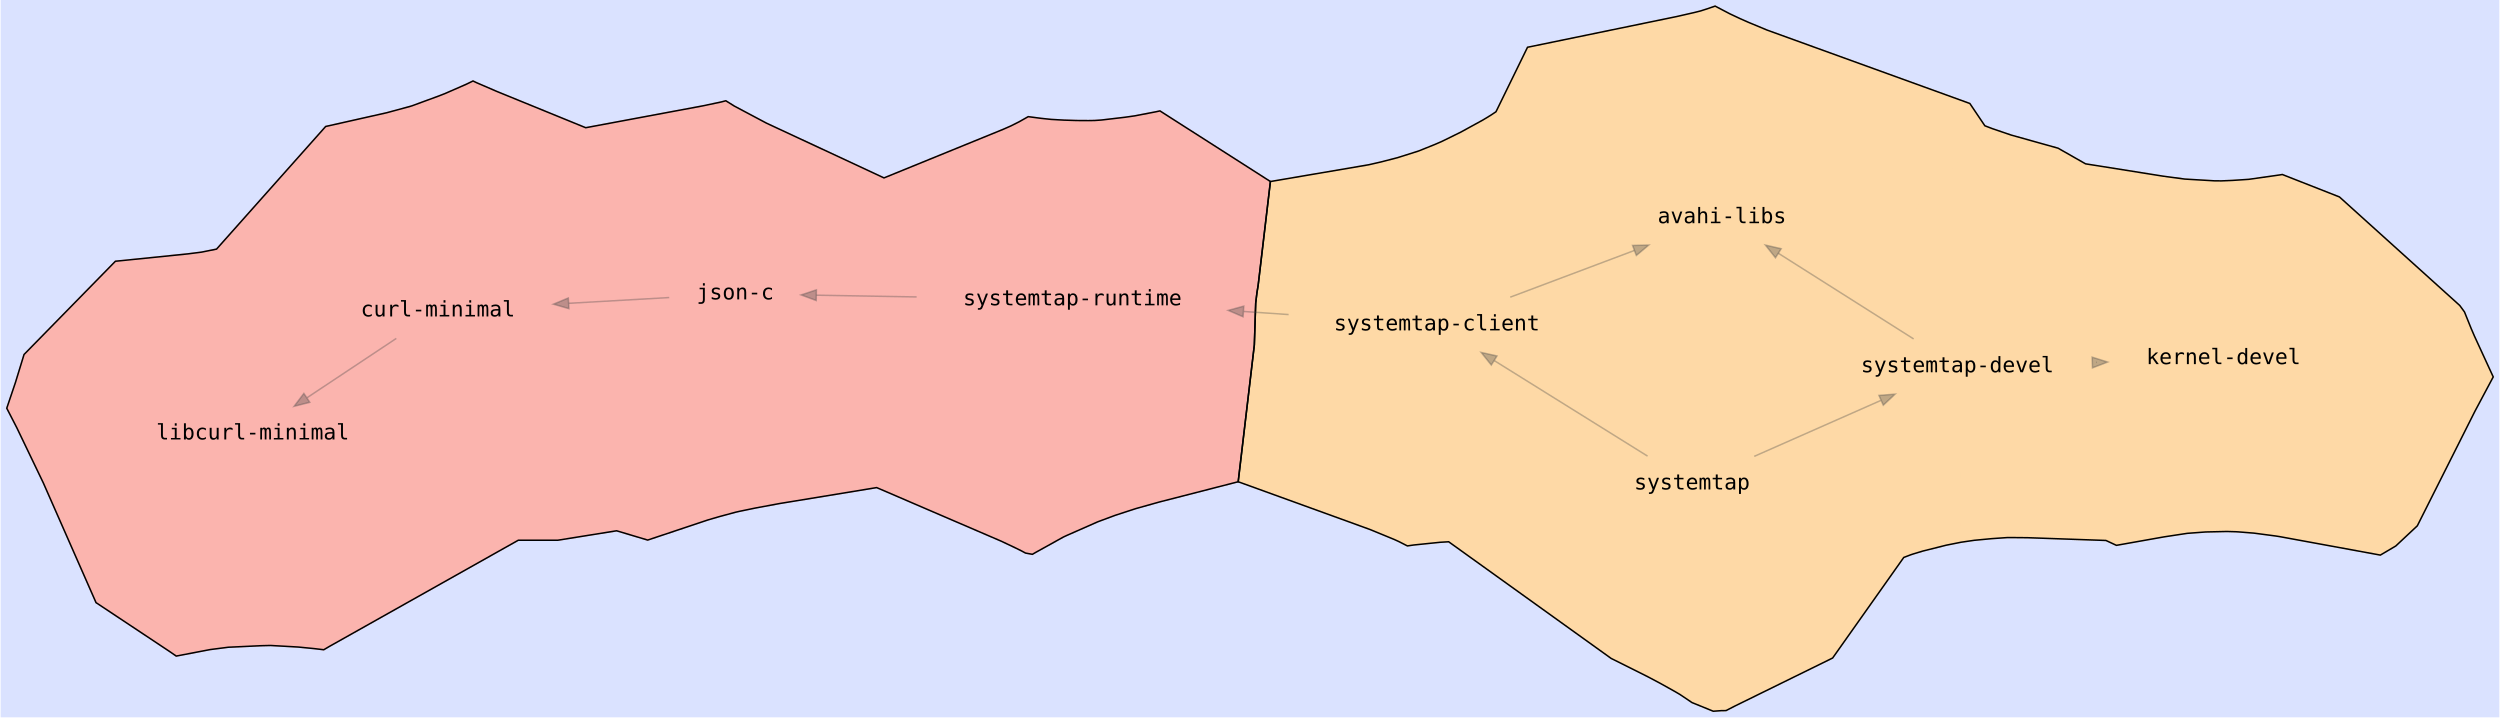
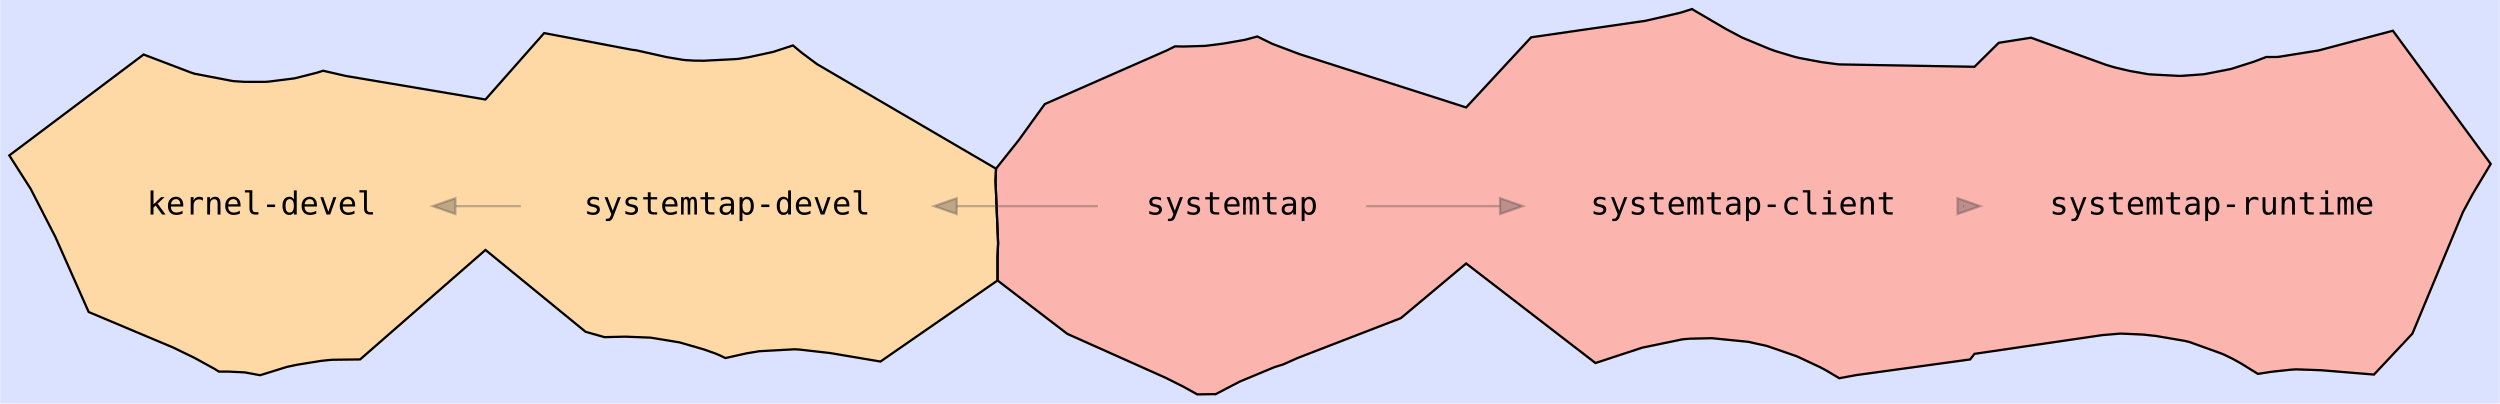
- <svg xmlns="http://www.w3.org/2000/svg" width="1638pt" height="470pt" viewBox="0.00 0.00 1637.59 470.13">
-   <g id="graph0" class="graph" transform="scale(1 1) rotate(0) translate(74.1847 335.0977)">
-     <polygon fill="#dae2ff" stroke="transparent" points="-74.185,135.03 -74.185,-335.098 1563.401,-335.098 1563.401,135.03 -74.185,135.03" />
-     <polygon fill="#fbb4ae" stroke="#fbb4ae" points="748.346,-136.475 749.146,-143.162 749.943,-148.048 757.988,-216.123 685.601,-262.407 682.829,-261.807 668.981,-259.148 662.615,-258.242 647.12,-256.422 642.776,-256.128 642.142,-195.252 638.376,-138.798 637.515,-138.535 637.47,-138.463 633.959,-135.461 628.531,-133.858 628.531,-133.858 633.959,-135.461 637.47,-138.463 637.515,-138.535 638.376,-138.798 642.142,-195.252 642.776,-256.128 638.763,-256.055 630.931,-256.108 622.682,-256.369 614.22,-256.848 607.582,-257.552 599.26,-258.643 593.223,-255.232 587.773,-252.502 582.879,-250.356 504.734,-218.502 427.733,-254.376 406.573,-265.615 401.075,-269.053 398.009,-268.257 385.818,-265.683 309.258,-251.392 250.749,-275.274 237.819,-280.855 238.558,-210.183 236.337,-131.213 231.682,-131.213 231.682,-131.213 236.337,-131.213 238.558,-210.183 237.819,-280.855 235.388,-282.017 231.1,-279.939 217.035,-273.781 213.031,-272.217 195.062,-265.621 178.864,-261.21 138.813,-252.199 67.309,-171.835 57.718,-169.903 57.226,-169.816 48.435,-168.702 1.018,-163.877 -58.854,-102.778 -64.528,-84.311 -70.185,-67.554 -63.579,-54.732 -46.194,-18.54 -11.673,59.858 36.446,91.816 40.861,94.877 63.099,90.622 74.97,89.09 96.488,88.085 102.644,87.925 102.742,80.605 102.271,25.505 95.871,-47.227 90.812,-45.749 86.187,-47.067 82.014,-50.853 85.109,-53.611 85.109,-53.611 82.014,-50.853 86.187,-47.067 90.812,-45.749 95.871,-47.227 99.731,-50.792 101.525,-50.792 102.093,-50.968 106.656,-50.968 109.175,-106.412 108.951,-125.366 103.563,-131.41 152.893,-131.41 152.893,-131.41 103.563,-131.41 108.951,-125.366 109.175,-106.412 106.656,-50.968 102.093,-50.968 101.525,-50.792 99.731,-50.792 95.871,-47.227 102.271,25.505 102.742,80.605 113.119,-50.599 116.303,-50.599 116.944,-50.793 116.944,-50.793 116.303,-50.599 113.119,-50.599 102.742,80.605 102.644,87.925 120.8,88.953 131.192,89.97 137.579,90.727 141.295,88.535 265.031,18.972 290.882,18.966 329.497,12.767 349.866,18.847 389.337,5.662 396.68,3.52 407.46,.603 410.068,.008 415.597,-141.26 410.296,-138.178 410.296,-138.178 415.597,-141.26 410.068,.008 420.62,-2.177 436.337,-5.096 499.926,-15.54 581.201,19.421 581.727,19.658 591.398,24.237 594.814,25.928 597.495,27.373 601.996,28.182 604.02,27.012 622.337,16.843 624.691,15.754 644.776,6.904 656.195,2.658 669.78,-1.772 685.511,-6.18 736.865,-19.369 747.453,-108.972 748.346,-136.475 748.346,-136.475" />
-     <polygon fill="#fed9a6" stroke="#fed9a6" points="1559.401,-88.074 1547.375,-65.512 1509.642,9.513 1495.533,22.729 1485.422,28.694 1419.574,16.617 1416.889,16.193 1402.601,14.307 1392.326,13.482 1390.658,13.391 1384.828,13.224 1370.953,13.543 1359.022,14.433 1358.509,14.498 1343.672,16.755 1312.437,22.307 1305.58,19.111 1254.233,17.304 1242.406,17.195 1240.837,17.221 1230.748,17.916 1219.245,19.008 1210.676,20.266 1210.807,-49.287 1213.998,-91.806 1207.91,-89.944 1203.253,-91.309 1199.041,-95.184 1202.021,-97.712 1202.021,-97.712 1199.041,-95.184 1203.253,-91.309 1207.91,-89.944 1213.998,-91.806 1210.807,-49.287 1210.676,20.266 1200.888,22.212 1185.581,26.053 1179.364,27.933 1177.699,28.48 1173.069,30.243 1126.454,96.152 1062.009,127.817 1056.611,130.602 1053.412,130.65 1048.224,131.03 1034.899,125.602 1034.321,125.381 1026.328,120.002 1023.26,118.205 1013.166,112.577 1005.381,108.458 981.289,96.411 874.813,19.961 869.102,20.316 852.021,22.07 847.75,22.681 842.727,20.119 841.875,19.706 839.629,18.673 838.929,18.368 823.432,11.99 823.253,11.921 736.865,-19.369 747.453,-108.972 748.346,-136.475 749.146,-143.162 749.943,-148.048 757.988,-216.123 822.489,-227.128 830.234,-228.902 841.272,-231.752 854.761,-236.018 855.322,-236.211 865.745,-240.411 870.171,-242.323 882.732,-248.485 897.267,-256.462 902.294,-259.509 905.821,-261.854 926.492,-304.12 1024.305,-324.263 1035.976,-326.934 1039.877,-327.914 1039.936,-327.932 1044.042,-329.246 1049.436,-331.098 1059.093,-326.043 1065.62,-322.977 1067.429,-192.783 1062.934,-192.783 1061.082,-190.48 1057.126,-188.198 1057.126,-188.198 1061.082,-190.48 1062.934,-192.783 1067.429,-192.783 1065.62,-322.977 1071.296,-320.462 1083.548,-315.362 1082.351,-267.428 1082.351,-267.428 1083.548,-315.362 1216.378,-267.275 1226.217,-252.667 1223.116,-248.211 1217.57,-240.55 1215.874,-238.3 1215.507,-237.833 1188.051,-205.62 1185.701,-203.14 1175.695,-193.656 1174.356,-192.53 1121.481,-192.53 1083.511,-186.186 1078.139,-190.263 1077.29,-140.825 1078.934,-104.679 1065.07,-105.222 1064.709,-105.211 1053.548,-105.266 1050.064,-105.043 1049.97,-105.041 1045.866,-105.062 1043.716,-57.155 1038.975,-21.686 1043.32,-17.601 1039.888,-14.649 1034.744,-13.144 1034.744,-13.144 1039.888,-14.649 1043.32,-17.601 1038.975,-21.686 1043.716,-57.155 1045.866,-105.062 1049.97,-105.041 1050.064,-105.043 1053.548,-105.266 1064.709,-105.211 1065.07,-105.222 1078.934,-104.679 1077.29,-140.825 1078.139,-190.263 1083.511,-186.186 1121.481,-192.53 1174.356,-192.53 1175.695,-193.656 1185.701,-203.14 1188.051,-205.62 1215.507,-237.833 1215.874,-238.3 1217.57,-240.55 1223.116,-248.211 1226.217,-252.667 1231.086,-250.805 1243.499,-246.569 1274.186,-237.986 1292.222,-227.72 1343.087,-219.631 1357.248,-217.732 1376.271,-216.611 1376.938,-216.588 1381.187,-216.551 1388.389,-216.849 1399.22,-217.569 1399.583,-199.967 1399.04,-140.396 1395.226,-100.23 1391.807,-100.23 1390.846,-101.36 1385.707,-104.418 1379.617,-104.418 1374.345,-101.231 1373.576,-100.313 1368.536,-100.313 1368.4,-100.272 1364.758,-100.272 1364.758,-100.272 1368.4,-100.272 1368.536,-100.313 1373.576,-100.313 1374.345,-101.231 1379.617,-104.418 1385.707,-104.418 1390.846,-101.36 1391.807,-100.23 1390.679,-98.879 1385.44,-95.737 1385.44,-95.737 1390.679,-98.879 1391.807,-100.23 1395.226,-100.23 1399.04,-140.396 1399.583,-199.967 1399.22,-217.569 1419.259,-220.413 1420.814,-220.673 1421.153,-220.738 1458.621,-206.014 1537.458,-134.891 1540.562,-130.649 1544.943,-119.789 1547.089,-114.818 1559.401,-88.074 1559.401,-88.074" />
-     <polyline fill="none" stroke="#000000" points="195.062,-265.621 178.864,-261.21 138.813,-252.199 67.309,-171.835 57.718,-169.903 57.226,-169.816 48.435,-168.702 1.018,-163.877 -58.854,-102.778 -64.528,-84.311 -70.185,-67.554 -63.579,-54.732 -46.194,-18.54 -11.673,59.858 36.446,91.816 40.861,94.877 63.099,90.622 74.97,89.09 96.488,88.085 102.644,87.925 120.8,88.953 131.192,89.97 137.579,90.727 141.295,88.535 265.031,18.972 290.882,18.966 329.497,12.767 349.866,18.847 389.337,5.662 396.68,3.52 407.46,.603 410.068,.008 420.62,-2.177 436.337,-5.096 499.926,-15.54 581.201,19.421 581.727,19.658 591.398,24.237 594.814,25.928 597.495,27.373 601.996,28.182 604.02,27.012 622.337,16.843 624.691,15.754 644.776,6.904 656.195,2.658 669.78,-1.772 685.511,-6.18 736.865,-19.369 747.453,-108.972 748.346,-136.475 749.146,-143.162 749.943,-148.048 757.988,-216.123 685.601,-262.407 682.829,-261.807 668.981,-259.148 662.615,-258.242 647.12,-256.422 642.776,-256.128 638.763,-256.055 630.931,-256.108 622.682,-256.369 614.22,-256.848 607.582,-257.552 599.26,-258.643 593.223,-255.232 587.773,-252.502 582.879,-250.356 504.734,-218.502 427.733,-254.376 406.573,-265.615 401.075,-269.053 398.009,-268.257 385.818,-265.683 309.258,-251.392 250.749,-275.274 237.819,-280.855 235.388,-282.017 231.1,-279.939 217.035,-273.781 213.031,-272.217 195.062,-265.621 " />
-     <polyline fill="none" stroke="#000000" points="855.322,-236.211 854.761,-236.018 841.272,-231.752 830.234,-228.902 822.489,-227.128 757.988,-216.123 749.943,-148.048 749.146,-143.162 748.346,-136.475 747.453,-108.972 736.865,-19.369 823.253,11.921 823.432,11.99 838.929,18.368 839.629,18.673 841.875,19.706 842.727,20.119 847.75,22.681 852.021,22.07 869.102,20.316 874.813,19.961 981.289,96.411 1005.381,108.458 1013.166,112.577 1023.26,118.205 1026.328,120.002 1034.321,125.381 1034.899,125.602 1048.224,131.03 1053.412,130.65 1056.611,130.602 1062.009,127.817 1126.454,96.152 1173.069,30.243 1177.699,28.48 1179.364,27.933 1185.581,26.053 1200.888,22.212 1210.676,20.266 1219.245,19.008 1230.748,17.916 1240.837,17.221 1242.406,17.195 1254.233,17.304 1305.58,19.111 1312.437,22.307 1343.672,16.755 1358.509,14.498 1359.022,14.433 1370.953,13.543 1384.828,13.224 1390.658,13.391 1392.326,13.482 1402.601,14.307 1416.889,16.193 1419.574,16.617 1485.422,28.694 1495.533,22.729 1509.642,9.513 1547.375,-65.512 1559.401,-88.074 1547.089,-114.818 1544.943,-119.789 1540.562,-130.649 1537.458,-134.891 1458.621,-206.014 1421.153,-220.738 1420.814,-220.673 1419.259,-220.413 1399.22,-217.569 1388.389,-216.849 1381.187,-216.551 1376.938,-216.588 1376.271,-216.611 1357.248,-217.732 1343.087,-219.631 1292.222,-227.72 1274.186,-237.986 1243.499,-246.569 1231.086,-250.805 1226.217,-252.667 1216.378,-267.275 1083.548,-315.362 1071.296,-320.462 1065.62,-322.977 1059.093,-326.043 1049.436,-331.098 1044.042,-329.246 1039.936,-327.932 1039.877,-327.914 1035.976,-326.934 1024.305,-324.263 926.492,-304.12 905.821,-261.854 902.294,-259.509 897.267,-256.462 882.732,-248.485 870.171,-242.323 865.745,-240.411 855.322,-236.211 " />
+ <svg xmlns="http://www.w3.org/2000/svg" width="1103pt" height="178pt" viewBox="0.00 0.00 1103.28 178.08">
+   <g id="graph0" class="graph" transform="scale(1 1) rotate(0) translate(39.9214 108.9843)">
+     <polygon fill="#dae2ff" stroke="transparent" points="-39.921,69.094 -39.921,-108.984 1063.361,-108.984 1063.361,69.094 -39.921,69.094" />
+     <polygon fill="#fbb4ae" stroke="#fbb4ae" points="1051.408,-23.368 1047.062,-15.295 1024.803,38.268 1007.843,56.346 984.554,54.429 973.642,54.048 973.396,54.051 971.236,54.181 962.684,55.101 956.608,56.046 948.844,51.253 945.481,49.402 941.842,47.635 940.363,47.01 926.88,42.145 925.748,41.809 924.401,41.495 911.704,39.317 905.843,38.686 896.024,38.254 887.923,38.928 831.505,47.196 829.575,49.671 779.24,56.589 771.838,57.957 765.768,54.361 763.474,53.147 753.04,48.26 739.867,43.712 731.709,41.902 715.607,40.289 705.938,40.507 702.657,40.781 684.788,44.486 664.212,51.252 607.116,7.306 578.339,31.417 532.744,49.028 526.364,51.875 522.543,53.053 507.173,59.454 496.491,65.03 496.442,65.024 495.789,64.982 488.442,65.094 482.254,61.661 474.493,57.772 431.051,38.362 400.282,14.812 400.282,4.35 400.529,-1.678 399.389,-29.075 399.614,-34.523 409.747,-47.257 421.137,-63.049 475.04,-86.736 478.603,-88.518 482.389,-88.445 491.964,-88.726 499.802,-89.712 509.499,-91.402 514.948,-92.878 521.677,-89.582 533.634,-85.071 607.116,-61.555 607.116,-43.46 683.743,-23.037 686.294,-19.588 686.294,-19.588 683.743,-23.037 607.116,-43.46 607.116,-61.555 635.815,-92.512 686.348,-99.814 700.96,-103.182 702.308,-103.55 706.857,-104.984 707.338,-104.65 721.839,-96.158 729.041,-92.354 741.178,-87.319 743.729,-86.407 751.96,-83.932 754.125,-83.404 763.977,-81.555 771.658,-80.55 831.505,-79.502 842.209,-90.08 856.468,-92.333 889.466,-80.402 893.255,-79.268 899.986,-77.666 908.427,-76.179 922.121,-75.456 922.274,-75.457 932.255,-76.165 933.219,-76.292 944.763,-78.54 954.896,-81.769 960.287,-83.82 964.586,-83.824 965.78,-83.888 983.411,-86.714 1016.186,-95.415 1059.361,-36.618 1051.408,-23.368 1051.408,-23.368" />
+     <polygon fill="#fed9a6" stroke="#fed9a6" points="-26.494,-25.621 -15.565,-4.342 -.882,28.734 36.599,44.496 45.901,49.018 54.609,53.807 56.602,55.027 60.915,55.042 67.906,55.384 68.159,55.408 74.772,56.636 86.704,52.94 91.32,51.971 101.463,50.342 105.296,49.916 107.014,49.81 118.924,49.662 174.252,1.339 218.456,37.482 226.802,39.832 235.932,39.614 247.107,40.046 259.951,42.153 270.569,45.224 275.476,46.947 277.484,47.777 280.167,49.059 289.452,46.988 295.143,46.041 310.718,45.19 312.848,45.312 326.396,46.849 348.604,50.602 400.282,14.812 400.282,4.35 400.529,-1.678 399.389,-29.075 399.614,-34.523 320.605,-80.664 313.884,-85.68 309.976,-88.925 301.23,-86.067 290.369,-83.717 286.063,-83.024 285.098,-82.921 270.871,-82.187 266.857,-82.2 262.702,-82.441 261.19,-82.611 254.29,-83.77 240.573,-86.838 239.667,-86.916 238.759,-87.042 200.154,-94.373 174.252,-65.063 112.474,-75.482 102.595,-77.764 102.465,-77.715 99.789,-76.87 89.999,-74.396 78.513,-72.951 76.877,-72.849 67.939,-72.858 62.854,-73.184 45.871,-76.439 44.485,-76.876 23.36,-84.92 -35.921,-40.382 -26.494,-25.621 -26.494,-25.621" />
+     <polyline fill="none" stroke="#000000" points="721.839,-96.158 729.041,-92.354 741.178,-87.319 743.729,-86.407 751.96,-83.932 754.125,-83.404 763.977,-81.555 771.658,-80.55 831.505,-79.502 842.209,-90.08 856.468,-92.333 889.466,-80.402 893.255,-79.268 899.986,-77.666 908.427,-76.179 922.121,-75.456 922.274,-75.457 932.255,-76.165 933.219,-76.292 944.763,-78.54 954.896,-81.769 960.287,-83.82 964.586,-83.824 965.78,-83.888 983.411,-86.714 1016.186,-95.415 1059.361,-36.618 1051.408,-23.368 1047.062,-15.295 1024.803,38.268 1007.843,56.346 984.554,54.429 973.642,54.048 973.396,54.051 971.236,54.181 962.684,55.101 956.608,56.046 948.844,51.253 945.481,49.402 941.842,47.635 940.363,47.01 926.88,42.145 925.748,41.809 924.401,41.495 911.704,39.317 905.843,38.686 896.024,38.254 887.923,38.928 831.505,47.196 829.575,49.671 779.24,56.589 771.838,57.957 765.768,54.361 763.474,53.147 753.04,48.26 739.867,43.712 731.709,41.902 715.607,40.289 705.938,40.507 702.657,40.781 684.788,44.486 664.212,51.252 607.116,7.306 578.339,31.417 532.744,49.028 526.364,51.875 522.543,53.053 507.173,59.454 496.491,65.03 496.442,65.024 495.789,64.982 488.442,65.094 482.254,61.661 474.493,57.772 431.051,38.362 400.282,14.812 400.282,4.35 400.529,-1.678 399.389,-29.075 399.614,-34.523 409.747,-47.257 421.137,-63.049 475.04,-86.736 478.603,-88.518 482.389,-88.445 491.964,-88.726 499.802,-89.712 509.499,-91.402 514.948,-92.878 521.677,-89.582 533.634,-85.071 607.116,-61.555 635.815,-92.512 686.348,-99.814 700.96,-103.182 702.308,-103.55 706.857,-104.984 707.338,-104.65 721.839,-96.158 " />
+     <polyline fill="none" stroke="#000000" points="266.857,-82.2 262.702,-82.441 261.19,-82.611 254.29,-83.77 240.573,-86.838 239.667,-86.916 238.759,-87.042 200.154,-94.373 174.252,-65.063 112.474,-75.482 102.595,-77.764 102.465,-77.715 99.789,-76.87 89.999,-74.396 78.513,-72.951 76.877,-72.849 67.939,-72.858 62.854,-73.184 45.871,-76.439 44.485,-76.876 23.36,-84.92 -35.921,-40.382 -26.494,-25.621 -15.565,-4.342 -.882,28.734 36.599,44.496 45.901,49.018 54.609,53.807 56.602,55.027 60.915,55.042 67.906,55.384 68.159,55.408 74.772,56.636 86.704,52.94 91.32,51.971 101.463,50.342 105.296,49.916 107.014,49.81 118.924,49.662 174.252,1.339 218.456,37.482 226.802,39.832 235.932,39.614 247.107,40.046 259.951,42.153 270.569,45.224 275.476,46.947 277.484,47.777 280.167,49.059 289.452,46.988 295.143,46.041 310.718,45.19 312.848,45.312 326.396,46.849 348.604,50.602 400.282,14.812 400.282,4.35 400.529,-1.678 399.389,-29.075 399.614,-34.523 320.605,-80.664 313.884,-85.68 309.976,-88.925 301.23,-86.067 290.369,-83.717 286.063,-83.024 285.098,-82.921 270.871,-82.187 266.857,-82.2 " />
    <g id="edge1" class="edge">
-       <path fill="none" stroke="#444444" stroke-opacity="0.333" d="M185.123,-113.314C167.867,-101.849 145.364,-86.899 126.688,-74.49" />
-       <polygon fill="#444444" fill-opacity="0.333" stroke="#444444" stroke-opacity="0.333" points="128.405,-71.429 118.138,-68.81 124.531,-77.259 128.405,-71.429" />
+       <path fill="none" stroke="#444444" stroke-opacity="0.333" d="M826.444,-18C826.601,-18 826.759,-18 826.916,-18" />
+       <polygon fill="#444444" fill-opacity="0.333" stroke="#444444" stroke-opacity="0.333" points="824.013,-21.5 834.013,-18 824.013,-14.5 824.013,-21.5" />
    </g>
    <g id="edge2" class="edge">
-       <path fill="none" stroke="#444444" stroke-opacity="0.333" d="M363.99,-140.093C344.551,-138.98 320.894,-137.625 298.103,-136.32" />
-       <polygon fill="#444444" fill-opacity="0.333" stroke="#444444" stroke-opacity="0.333" points="298.243,-132.822 288.059,-135.745 297.842,-139.811 298.243,-132.822" />
+       <path fill="none" stroke="#444444" stroke-opacity="0.333" d="M189.87,-18C180.329,-18 170.652,-18 161.173,-18" />
+       <polygon fill="#444444" fill-opacity="0.333" stroke="#444444" stroke-opacity="0.333" points="160.981,-14.5 150.981,-18 160.981,-21.5 160.981,-14.5" />
    </g>
    <g id="edge3" class="edge">
-       <path fill="none" stroke="#444444" stroke-opacity="0.333" d="M915.161,-140.341C940.009,-149.688 970.497,-161.157 996.559,-170.96" />
-       <polygon fill="#444444" fill-opacity="0.333" stroke="#444444" stroke-opacity="0.333" points="995.35,-174.245 1005.942,-174.49 997.815,-167.693 995.35,-174.245" />
+       <path fill="none" stroke="#444444" stroke-opacity="0.333" d="M563.009,-18C581.103,-18 601.589,-18 621.846,-18" />
+       <polygon fill="#444444" fill-opacity="0.333" stroke="#444444" stroke-opacity="0.333" points="622.081,-21.5 632.081,-18 622.081,-14.5 622.081,-21.5" />
    </g>
    <g id="edge4" class="edge">
-       <path fill="none" stroke="#444444" stroke-opacity="0.333" d="M769.903,-128.939C760.222,-129.607 750.34,-130.288 740.521,-130.965" />
-       <polygon fill="#444444" fill-opacity="0.333" stroke="#444444" stroke-opacity="0.333" points="740.059,-127.489 730.324,-131.668 740.541,-134.472 740.059,-127.489" />
-     </g>
-     <g id="edge5" class="edge">
-       <path fill="none" stroke="#444444" stroke-opacity="0.333" d="M526.139,-140.493C503.412,-140.89 480.208,-141.295 460.402,-141.641" />
-       <polygon fill="#444444" fill-opacity="0.333" stroke="#444444" stroke-opacity="0.333" points="460.313,-138.142 450.376,-141.816 460.435,-145.141 460.313,-138.142" />
-     </g>
-     <g id="edge6" class="edge">
-       <path fill="none" stroke="#444444" stroke-opacity="0.333" d="M1179.539,-112.966C1154.531,-128.803 1118.091,-151.879 1090.889,-169.106" />
-       <polygon fill="#444444" fill-opacity="0.333" stroke="#444444" stroke-opacity="0.333" points="1088.983,-166.17 1082.408,-174.477 1092.728,-172.084 1088.983,-166.17" />
-     </g>
-     <g id="edge7" class="edge">
-       <path fill="none" stroke="#444444" stroke-opacity="0.333" d="M1299.231,-97.595C1299.386,-97.6 1299.541,-97.604 1299.696,-97.609" />
-       <polygon fill="#444444" fill-opacity="0.333" stroke="#444444" stroke-opacity="0.333" points="1296.542,-101.014 1306.644,-97.821 1296.755,-94.018 1296.542,-101.014" />
-     </g>
-     <g id="edge8" class="edge">
-       <path fill="none" stroke="#444444" stroke-opacity="0.333" d="M1005.165,-36.157C977.309,-53.518 935.166,-79.783 904.758,-98.734" />
-       <polygon fill="#444444" fill-opacity="0.333" stroke="#444444" stroke-opacity="0.333" points="902.756,-95.857 896.121,-104.116 906.459,-101.797 902.756,-95.857" />
-     </g>
-     <g id="edge9" class="edge">
-       <path fill="none" stroke="#444444" stroke-opacity="0.333" d="M1075.072,-36.01C1099.838,-46.95 1131.646,-61 1157.96,-72.624" />
-       <polygon fill="#444444" fill-opacity="0.333" stroke="#444444" stroke-opacity="0.333" points="1156.821,-75.947 1167.383,-76.786 1159.65,-69.544 1156.821,-75.947" />
+       <path fill="none" stroke="#444444" stroke-opacity="0.333" d="M444.603,-18C425.459,-18 403.652,-18 382.336,-18" />
+       <polygon fill="#444444" fill-opacity="0.333" stroke="#444444" stroke-opacity="0.333" points="382.258,-14.5 372.258,-18 382.258,-21.5 382.258,-14.5" />
    </g>
    <g id="node1" class="node">
-       <text text-anchor="middle" x="212.36" y="-127.71" font-family="monospace" font-size="14.00" fill="#000000">curl-minimal</text>
+       <text text-anchor="middle" x="729.35" y="-14.3" font-family="monospace" font-size="14.00" fill="#000000">systemtap-client</text>
    </g>
    <g id="node2" class="node">
-       <text text-anchor="middle" x="90.992" y="-47.074" font-family="monospace" font-size="14.00" fill="#000000">libcurl-minimal</text>
+       <text text-anchor="middle" x="936.26" y="-14.3" font-family="monospace" font-size="14.00" fill="#000000">systemtap-runtime</text>
    </g>
    <g id="node3" class="node">
-       <text text-anchor="middle" x="407.24" y="-138.87" font-family="monospace" font-size="14.00" fill="#000000">json-c</text>
+       <text text-anchor="middle" x="280.91" y="-14.3" font-family="monospace" font-size="14.00" fill="#000000">systemtap-devel</text>
    </g>
    <g id="node4" class="node">
-       <text text-anchor="middle" x="867.04" y="-118.54" font-family="monospace" font-size="14.00" fill="#000000">systemtap-client</text>
+       <text text-anchor="middle" x="75.393" y="-14.3" font-family="monospace" font-size="14.00" fill="#000000">kernel-devel</text>
    </g>
    <g id="node5" class="node">
-       <text text-anchor="middle" x="1053.9" y="-188.83" font-family="monospace" font-size="14.00" fill="#000000">avahi-libs</text>
-     </g>
-     <g id="node6" class="node">
-       <text text-anchor="middle" x="628.22" y="-135.01" font-family="monospace" font-size="14.00" fill="#000000">systemtap-runtime</text>
-     </g>
-     <g id="node7" class="node">
-       <text text-anchor="middle" x="1208.2" y="-91.116" font-family="monospace" font-size="14.00" fill="#000000">systemtap-devel</text>
-     </g>
-     <g id="node8" class="node">
-       <text text-anchor="middle" x="1382.6" y="-96.44" font-family="monospace" font-size="14.00" fill="#000000">kernel-devel</text>
-     </g>
-     <g id="node9" class="node">
-       <text text-anchor="middle" x="1034.3" y="-14.3" font-family="monospace" font-size="14.00" fill="#000000">systemtap</text>
+       <text text-anchor="middle" x="503.73" y="-14.3" font-family="monospace" font-size="14.00" fill="#000000">systemtap</text>
    </g>
  </g>
</svg>
